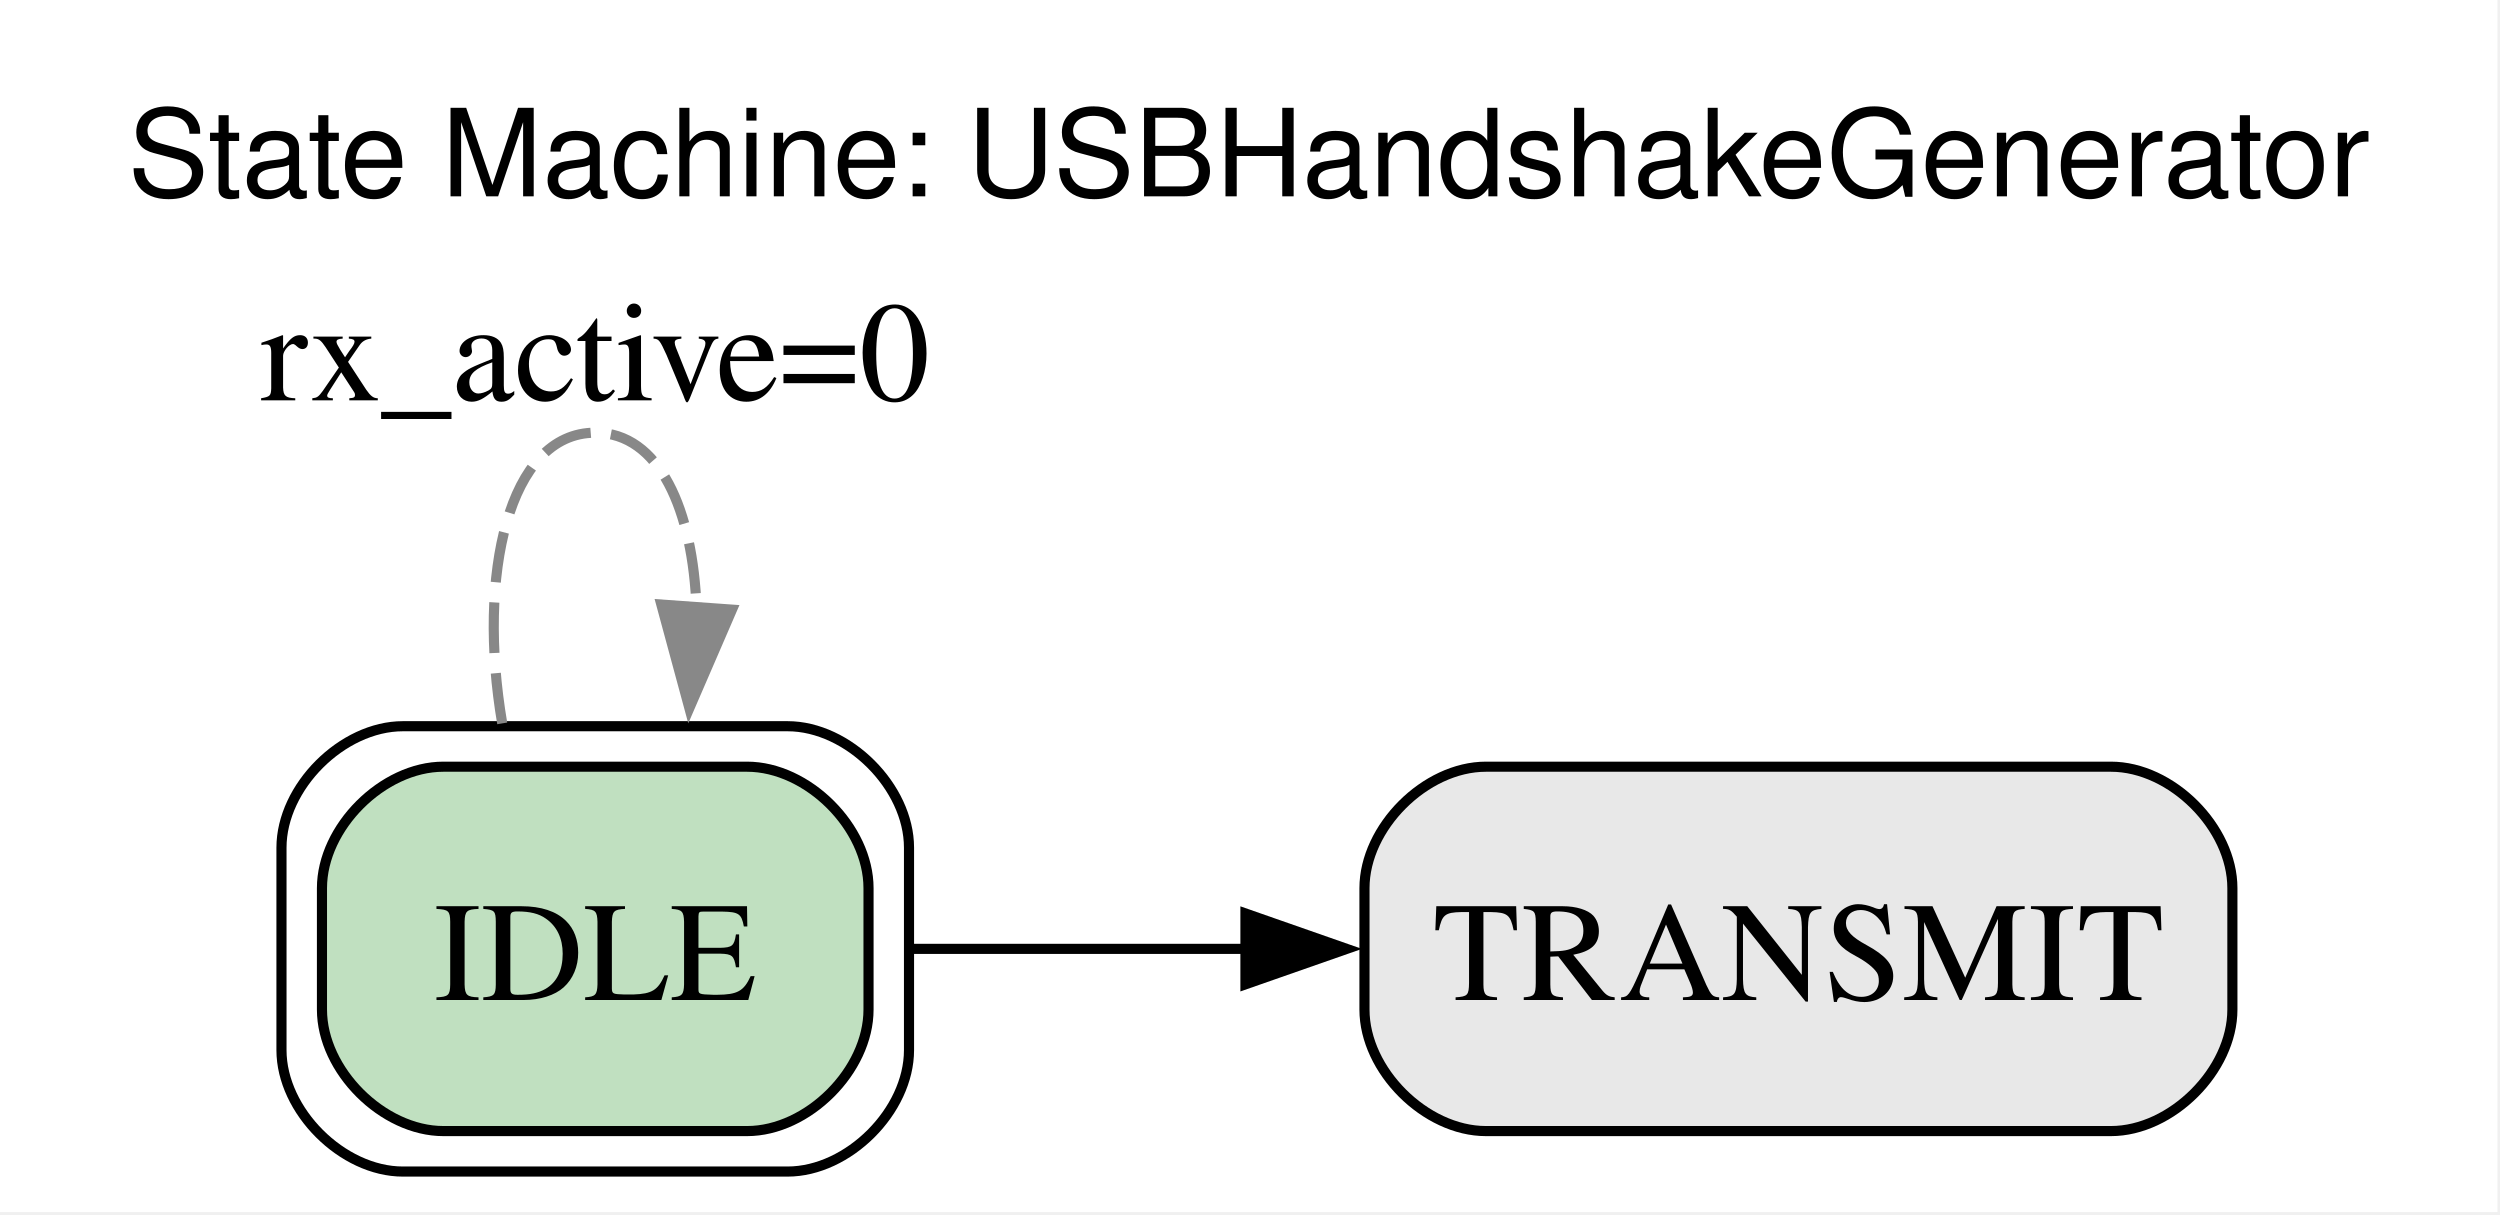
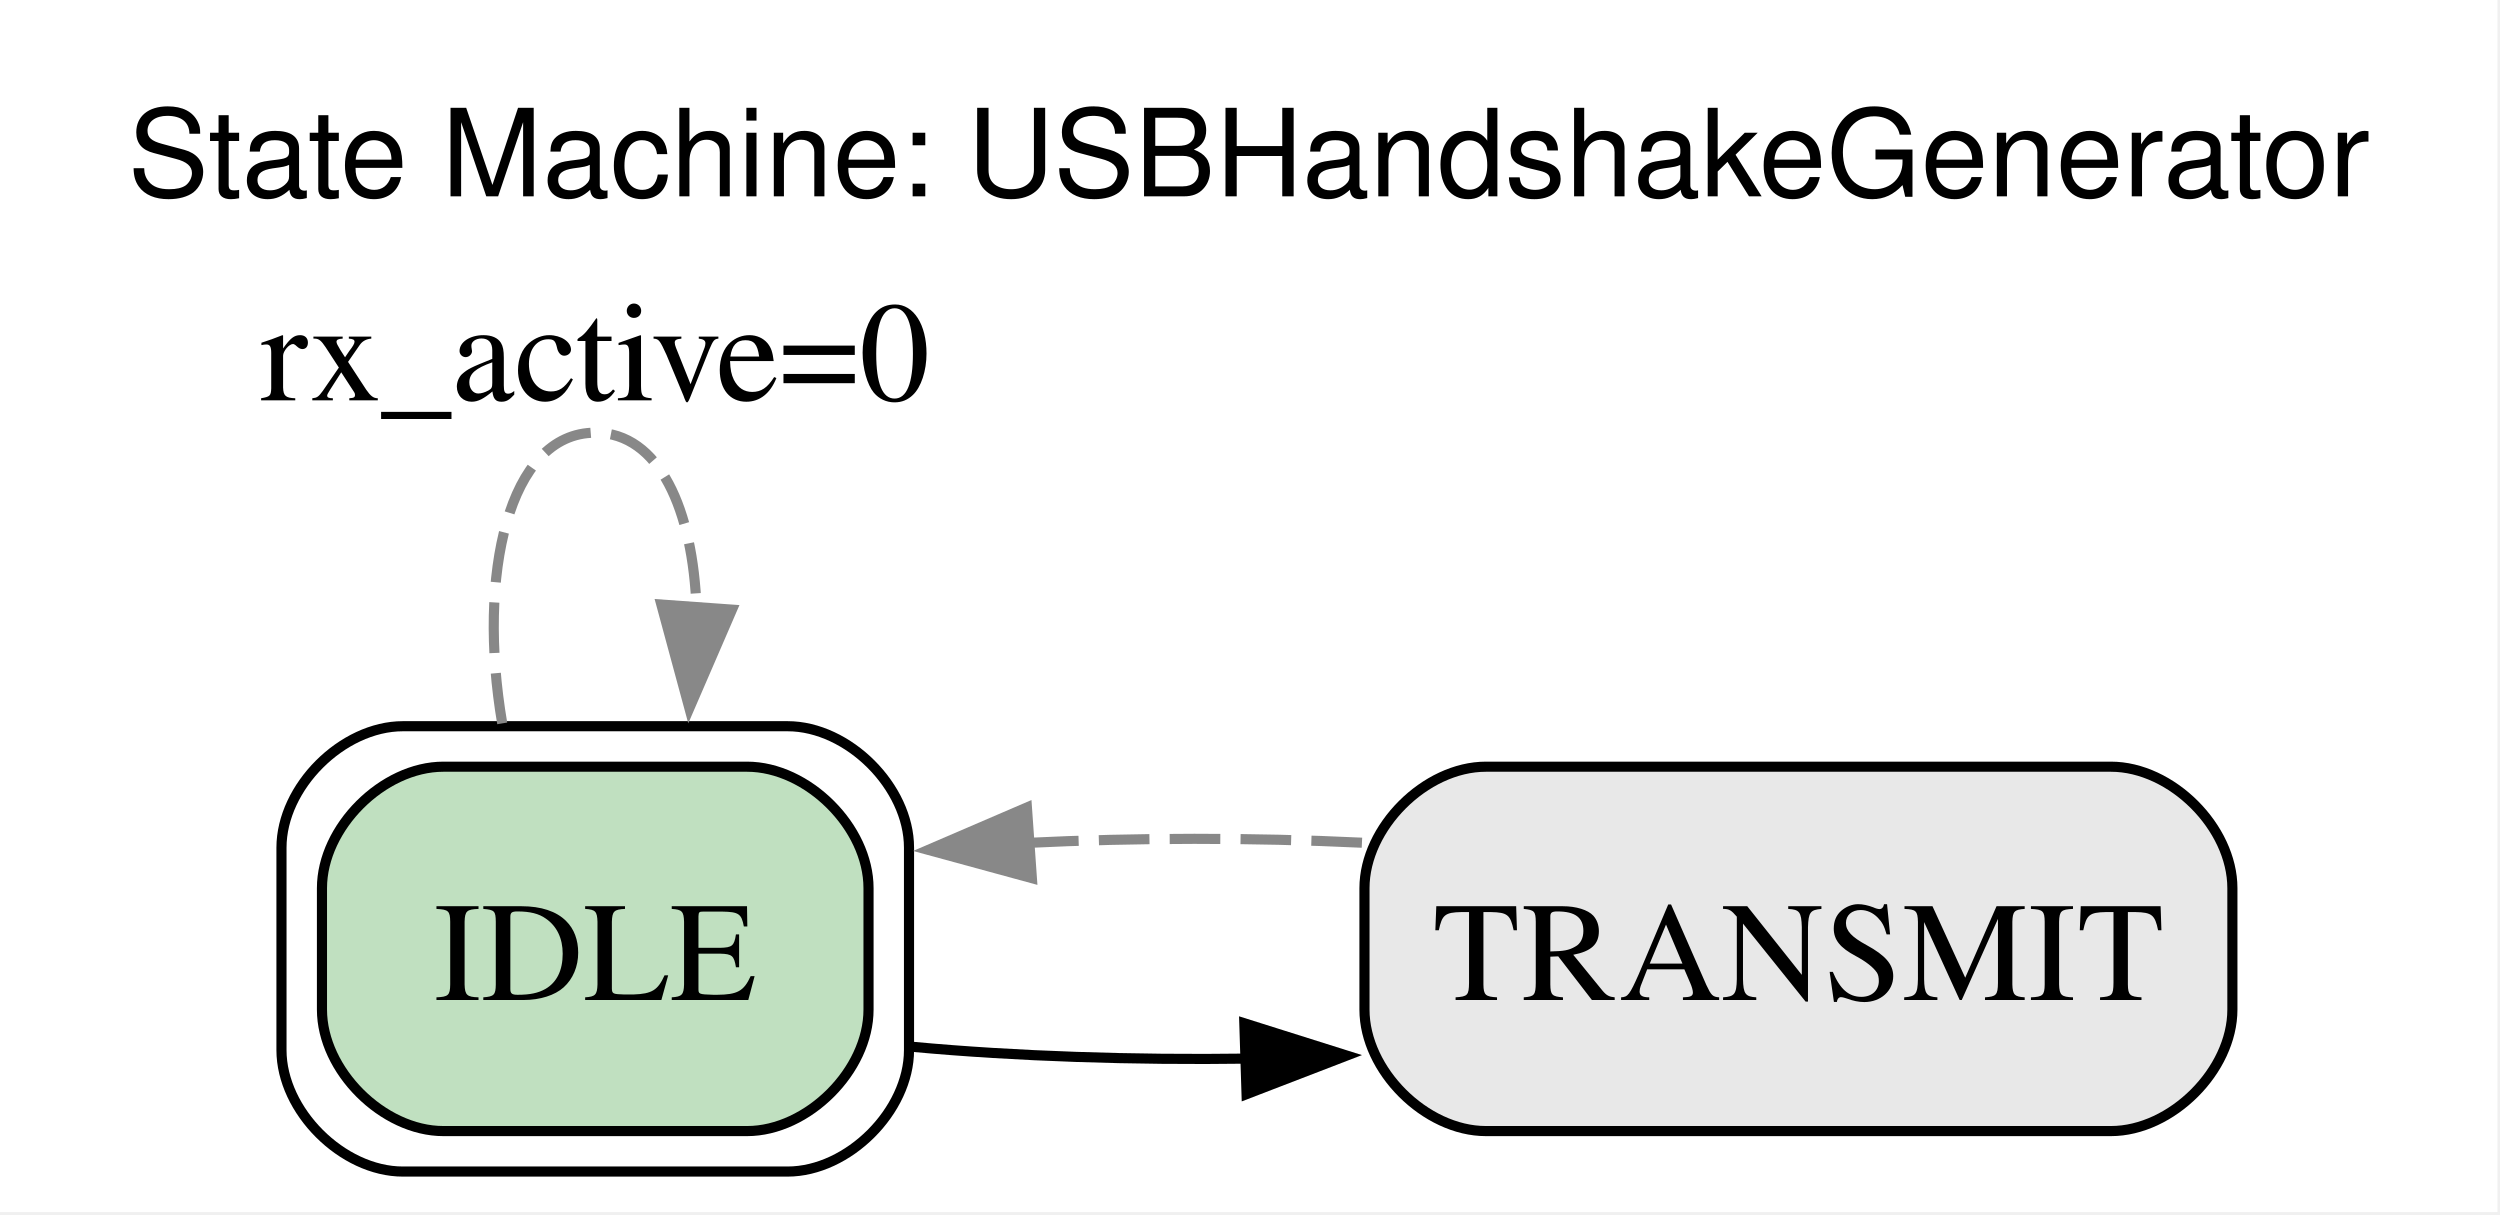
<svg xmlns="http://www.w3.org/2000/svg" width="247pt" height="120pt" viewBox="0.00 0.00 247.00 120.00">
  <g id="graph0" class="graph" transform="scale(1 1) rotate(0) translate(4 115.75)">
    <polygon fill="white" stroke="none" points="-4,4 -4,-115.75 242.75,-115.75 242.75,4 -4,4" />
    <text xml:space="preserve" text-anchor="middle" x="119.38" y="-96.35" font-family="Helvetica,sans-Serif" font-size="12.00">State Machine: USBHandshakeGenerator</text>
    <g id="node1" class="node">
      <path fill="#c0e0c0" stroke="black" d="M69.81,-40C69.81,-40 39.81,-40 39.81,-40 33.81,-40 27.81,-34 27.81,-28 27.81,-28 27.81,-16 27.81,-16 27.81,-10 33.81,-4 39.81,-4 39.81,-4 69.81,-4 69.81,-4 75.81,-4 81.81,-10 81.81,-16 81.81,-16 81.81,-28 81.81,-28 81.81,-34 75.81,-40 69.81,-40" />
      <path fill="none" stroke="black" d="M73.81,-44C73.81,-44 35.81,-44 35.81,-44 29.81,-44 23.81,-38 23.81,-32 23.81,-32 23.81,-12 23.81,-12 23.81,-6 29.81,0 35.81,0 35.81,0 73.81,0 73.81,0 79.81,0 85.81,-6 85.81,-12 85.81,-12 85.81,-32 85.81,-32 85.81,-38 79.81,-44 73.81,-44" />
      <text xml:space="preserve" text-anchor="middle" x="54.81" y="-16.95" font-family="Times,serif" font-size="14.00">IDLE</text>
    </g>
-     <g id="edge2" class="edge">
+     <g id="edge3" class="edge">
      <path fill="none" stroke="#888888" stroke-dasharray="5,2" d="M45.62,-44.28C43.13,-58.88 46.19,-73 54.81,-73 61.14,-73 64.48,-65.38 64.82,-55.56" />
      <polygon fill="#888888" stroke="#888888" points="68.32,-55.52 64.11,-45.79 61.34,-56.02 68.32,-55.52" />
      <text xml:space="preserve" text-anchor="middle" x="54.81" y="-76.2" font-family="Times,serif" font-size="14.00">rx_active=0</text>
    </g>
    <g id="node2" class="node">
      <path fill="#e8e8e8" stroke="black" d="M204.56,-40C204.56,-40 142.81,-40 142.81,-40 136.81,-40 130.81,-34 130.81,-28 130.81,-28 130.81,-16 130.81,-16 130.81,-10 136.81,-4 142.81,-4 142.81,-4 204.56,-4 204.56,-4 210.56,-4 216.56,-10 216.56,-16 216.56,-16 216.56,-28 216.56,-28 216.56,-34 210.56,-40 204.56,-40" />
      <text xml:space="preserve" text-anchor="middle" x="173.69" y="-16.95" font-family="Times,serif" font-size="14.00">TRANSMIT</text>
    </g>
    <g id="edge1" class="edge">
-       <path fill="none" stroke="black" d="M86.21,-22C96.36,-22 107.98,-22 119.35,-22" />
-       <polygon fill="black" stroke="black" points="119.05,-25.5 129.05,-22 119.05,-18.5 119.05,-25.5" />
+       <path fill="none" stroke="black" d="M86.21,-12.32C96.36,-11.38 107.98,-11 119.35,-11.16" />
+       <polygon fill="black" stroke="black" points="118.94,-14.65 129.05,-11.46 119.16,-7.65 118.94,-14.65" />
+     </g>
+     <g id="edge2" class="edge">
+       <path fill="none" stroke="#888888" stroke-dasharray="5,2" d="M130.56,-32.49C119.79,-33.01 108.22,-33 97.47,-32.47" />
+       <polygon fill="#888888" stroke="#888888" points="97.95,-28.99 87.72,-31.78 97.46,-35.97 97.95,-28.99" />
    </g>
  </g>
</svg>
